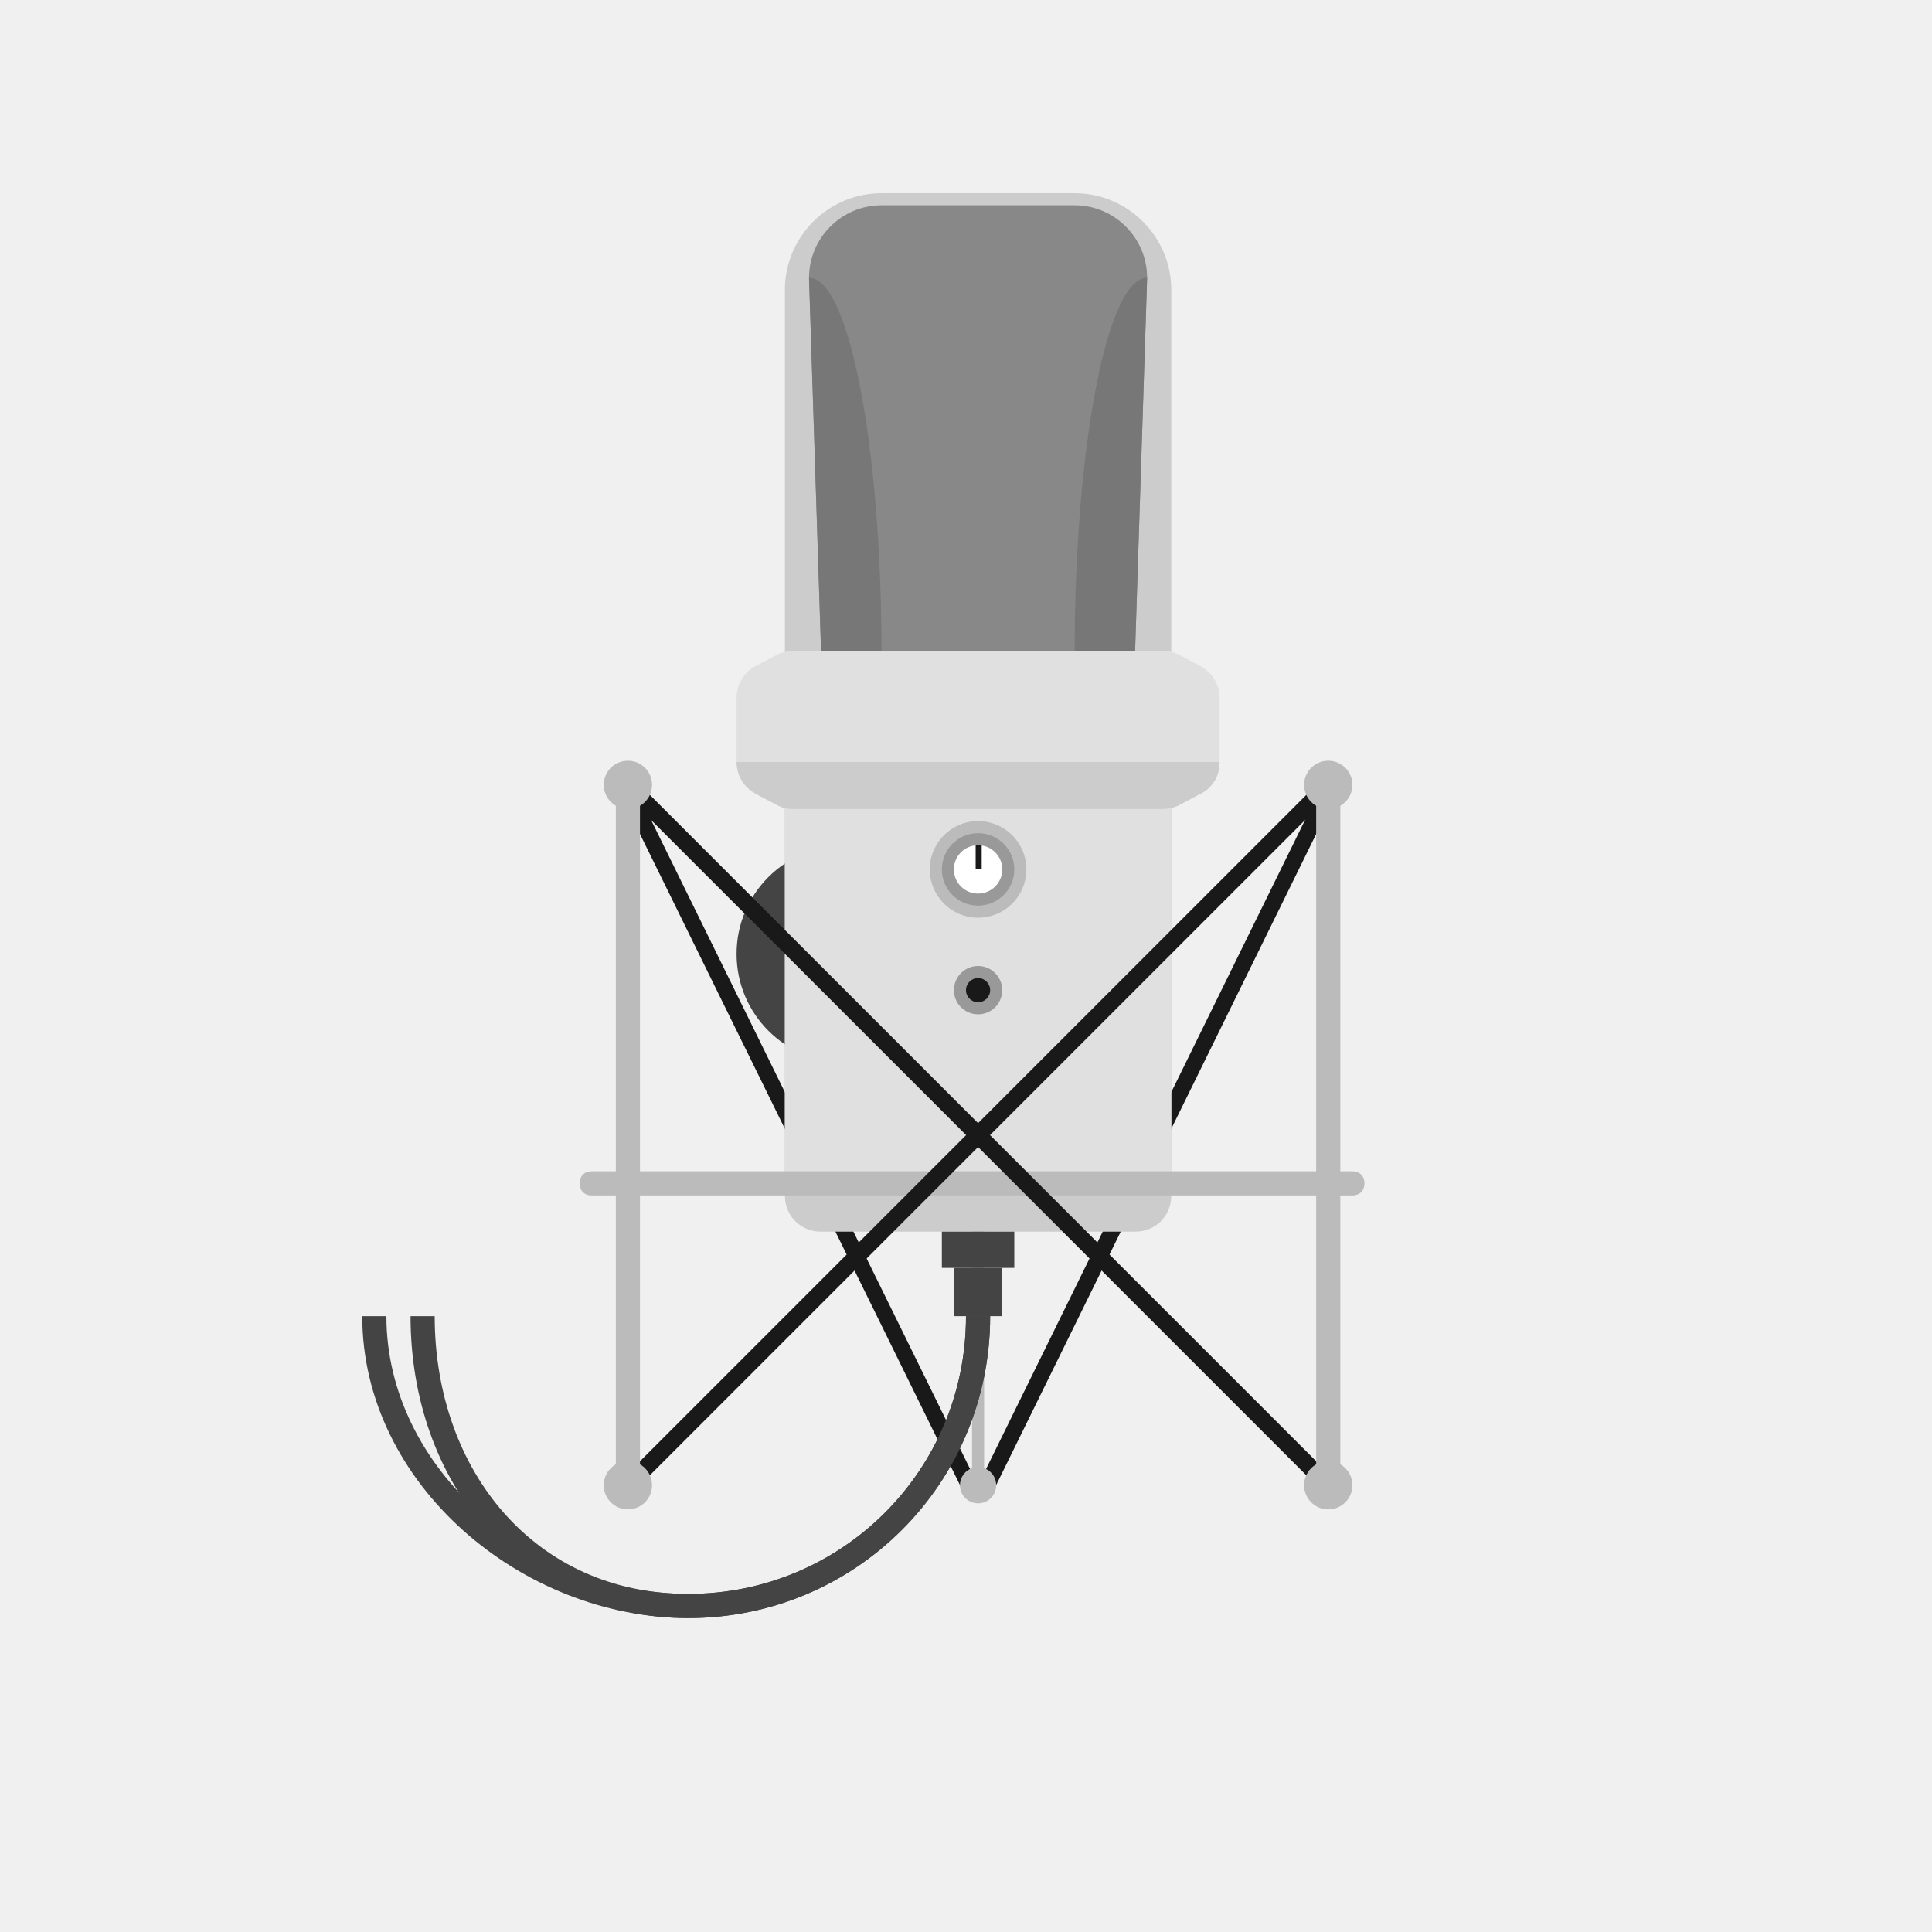
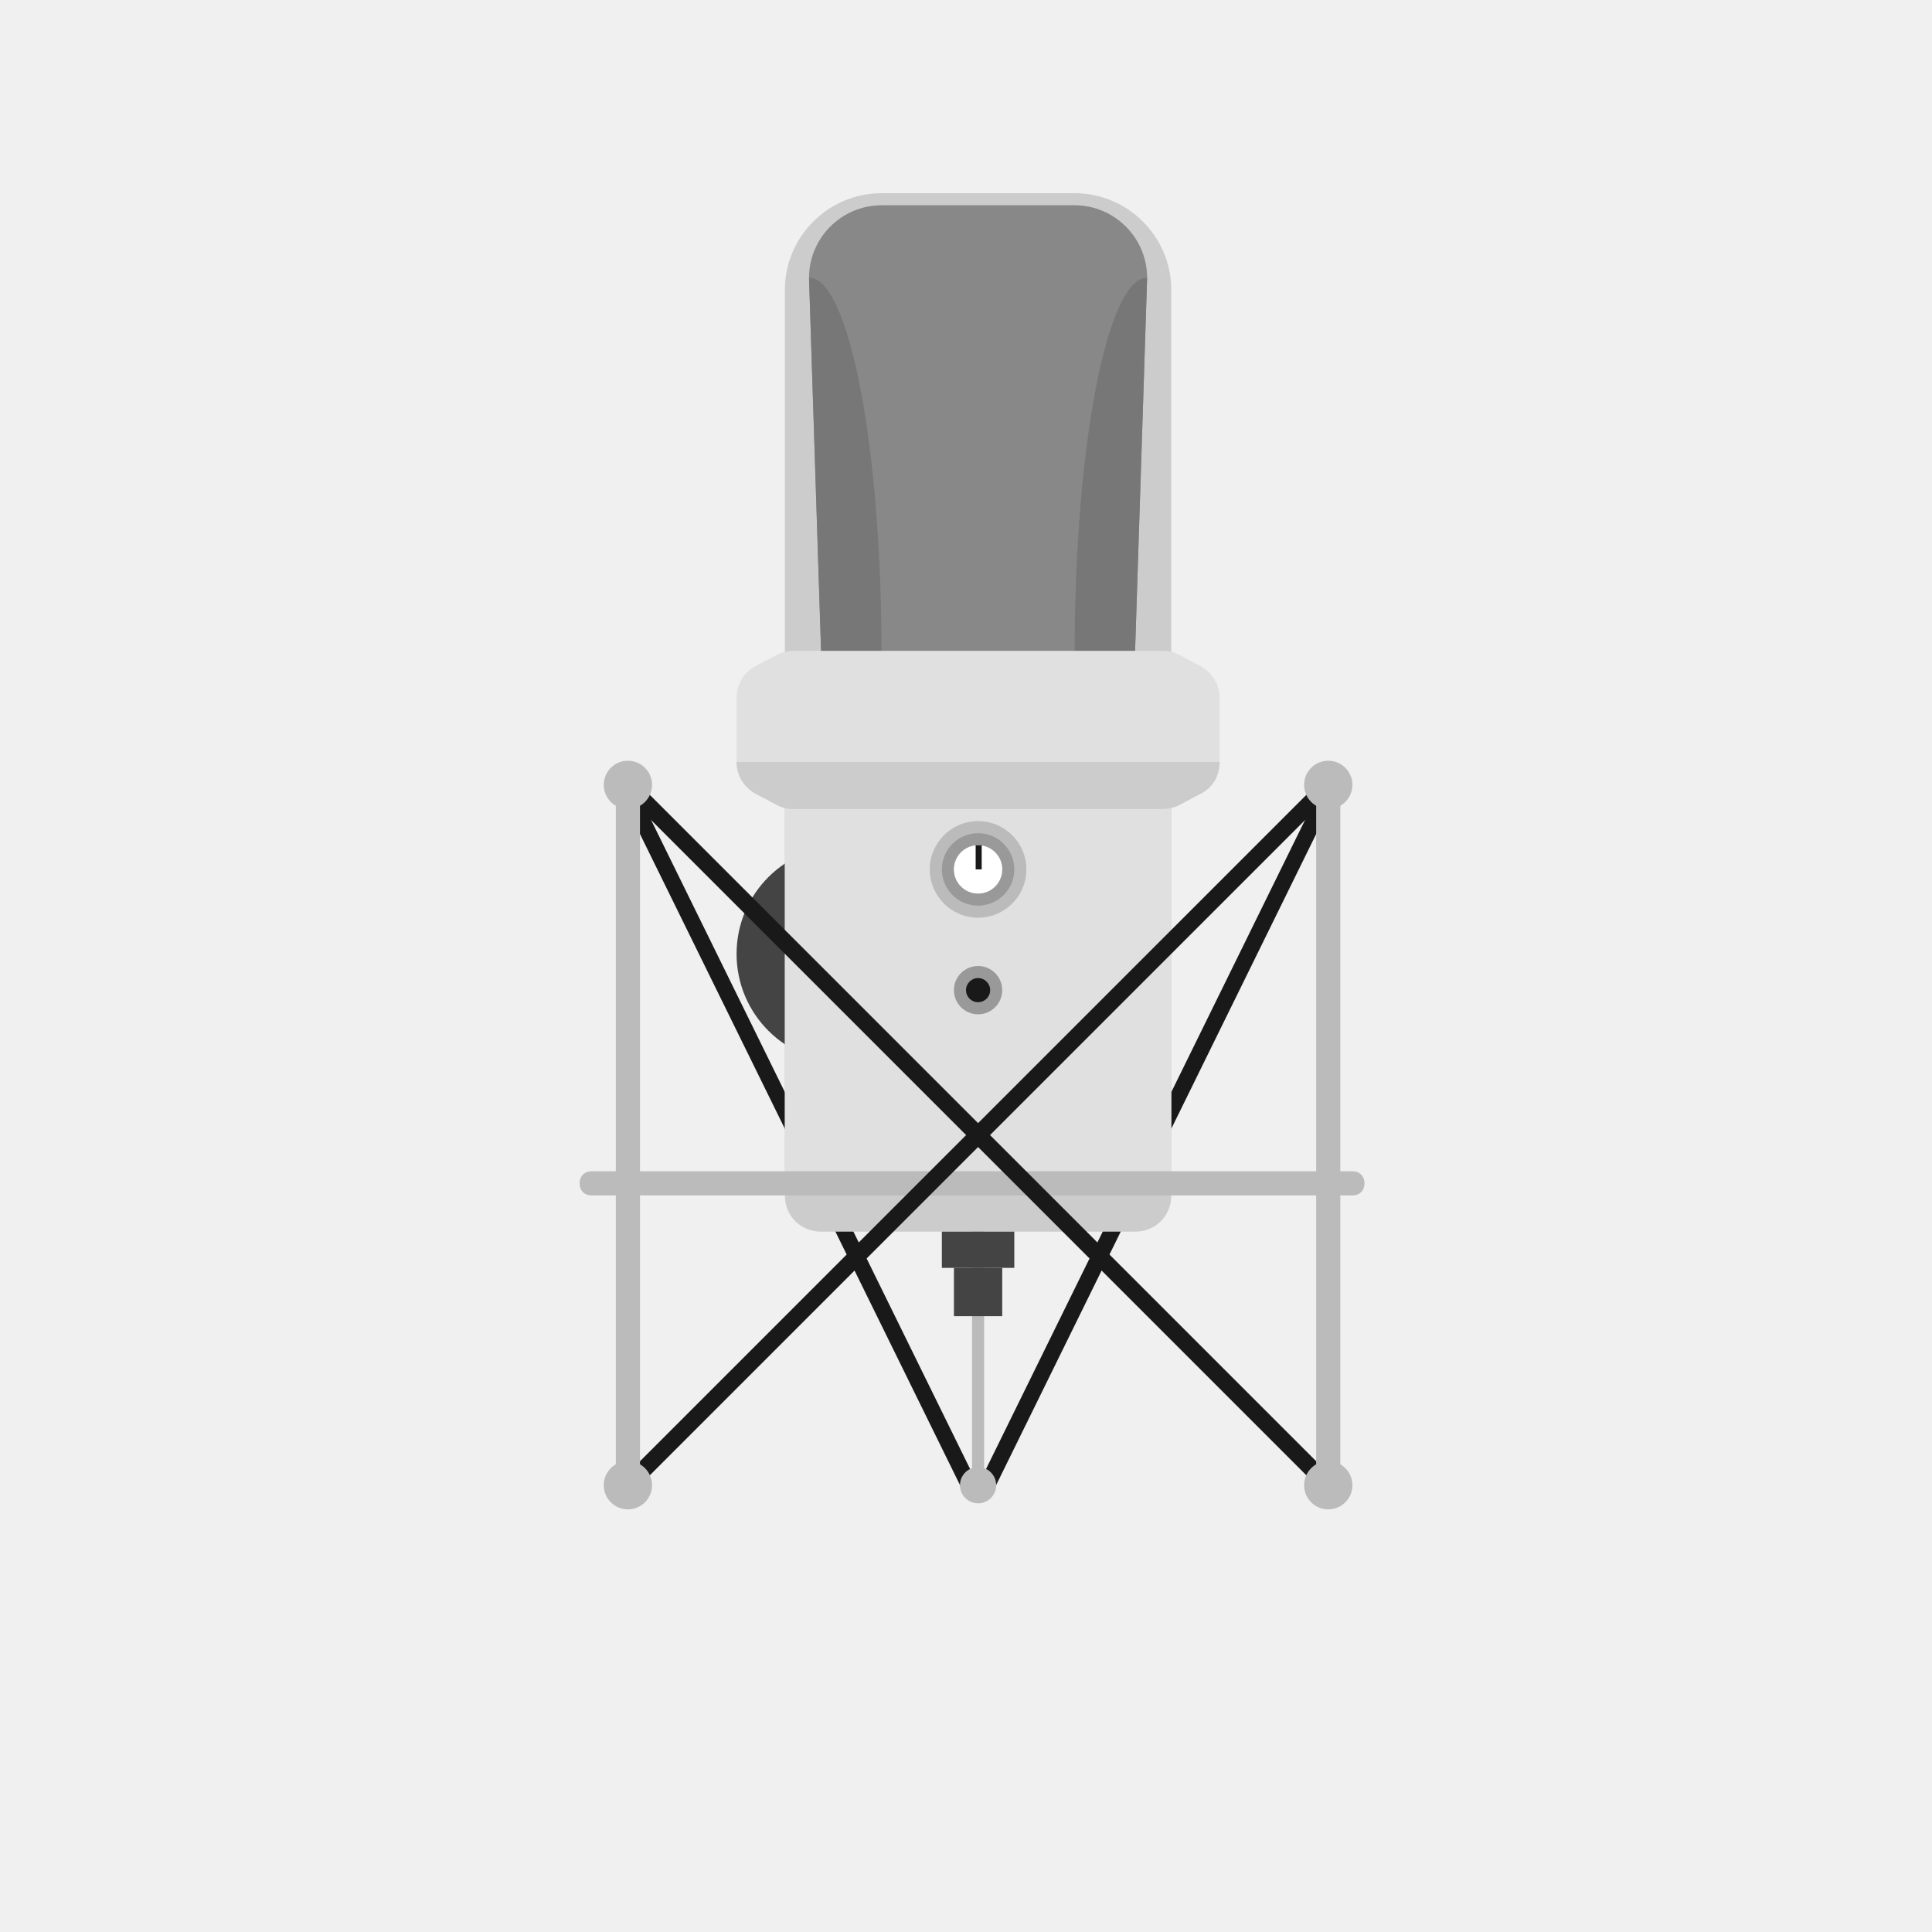
<svg xmlns="http://www.w3.org/2000/svg" version="1.1" x="0px" y="0px" width="160px" height="160px" viewBox="-219 321 160 160">
  <path fill="#CCCCCC" d="M-130,337h-16c-4.4,0-8,3.6-8,8v33h32v-33C-122,340.6-125.6,337-130,337z" />
  <path fill="#888888" d="M-130,338h-16c-3.3,0-6,2.7-6,6l1,31h26l1-31C-124,340.7-126.7,338-130,338z" />
  <path fill="#777777" d="M-124,344c-3.3,0-6,13.9-6,31h5L-124,344z" />
  <path fill="#777777" d="M-152,344l1,31h5C-146,357.9-148.7,344-152,344z" />
  <circle fill="#444444" cx="-149" cy="400" r="9" />
  <rect x="-138.5" y="385" fill="#BBBBBB" width="1" height="59" />
  <polygon fill="#191919" points="-139,445 -138,444 -167,385 -168,386 " />
  <polygon fill="#191919" points="-137,445 -138,444 -109,385 -108,386 " />
  <path fill="#CCCCCC" d="M-125,423h-26c-1.7,0-3-1.3-3-3v-39h32v39C-122,421.7-123.3,423-125,423z" />
  <rect x="-141" y="423" fill="#444444" width="6" height="3" />
  <rect x="-154" y="377" fill="#E0E0E0" width="32" height="42" />
  <path fill="#E0E0E0" d="M-119.7,386.8l-1.7,0.9c-0.4,0.2-0.9,0.3-1.3,0.3h-30.6c-0.5,0-0.9-0.1-1.3-0.3l-1.7-0.9     c-1-0.5-1.7-1.5-1.7-2.7v-5.3c0-1.1,0.6-2.2,1.7-2.7l1.7-0.9c0.4-0.2,0.9-0.3,1.3-0.3h30.6c0.5,0,0.9,0.1,1.3,0.3l1.7,0.9     c1,0.5,1.7,1.5,1.7,2.7v5.3C-118,385.3-118.6,386.3-119.7,386.8z" />
  <path fill="#CCCCCC" d="M-119.7,386.8l-1.7,0.9c-0.4,0.2-0.9,0.3-1.3,0.3h-30.6c-0.5,0-0.9-0.1-1.3-0.3l-1.7-0.9     c-1-0.5-1.7-1.5-1.7-2.7h40C-118,385.3-118.6,386.3-119.7,386.8z" />
  <rect x="-140" y="426" fill="#444444" width="4" height="4" />
  <path fill="#BBBBBB" d="M-171,419L-171,419c0-0.6,0.4-1,1-1h63c0.6,0,1,0.4,1,1l0,0c0,0.6-0.4,1-1,1h-63     C-170.6,420-171,419.6-171,419z" />
  <rect x="-138.7" y="373.3" transform="matrix(-0.7071 0.7071 -0.7071 -0.7071 57.8686 806.03)" fill="#191919" width="1.4" height="83.4" />
  <circle fill="#BBBBBB" cx="-167" cy="386" r="2" />
  <circle fill="#BBBBBB" cx="-109" cy="444" r="2" />
  <rect x="-138.7" y="373.3" transform="matrix(0.7071 0.7071 -0.7071 0.7071 253.0301 219.1314)" fill="#191919" width="1.4" height="83.4" />
  <rect x="-168" y="385" fill="#BBBBBB" width="2" height="59" />
  <circle fill="#BBBBBB" cx="-167" cy="444" r="2" />
  <circle fill="#BBBBBB" cx="-138" cy="444" r="1.5" />
  <circle fill="#BBBBBB" cx="-109" cy="386" r="2" />
  <circle fill="#BBBBBB" cx="-138" cy="393" r="4" />
  <circle fill="#999999" cx="-138" cy="393" r="3" />
  <circle fill="#BBBBBB" cx="-138" cy="393" r="2" />
  <circle fill="#FFFFFF" cx="-138" cy="393" r="2" />
  <circle fill="#999999" cx="-138" cy="403" r="2" />
  <rect x="-138.2" y="391" fill="#191919" width="0.5" height="2" />
  <rect x="-110" y="385" fill="#BBBBBB" width="2" height="59" />
  <circle fill="#191919" cx="-138" cy="403" r="1" />
-   <path fill="none" stroke="#444444" stroke-width="2" stroke-miterlimit="10" d="M-138,430c0,13.3-10.7,24-24,24s-26-10.7-26-24" />
-   <path fill="none" stroke="#444444" stroke-width="2" stroke-miterlimit="10" d="M-138,430c0,13.3-10.7,24-24,24s-22-10.7-22-24" />
</svg>
